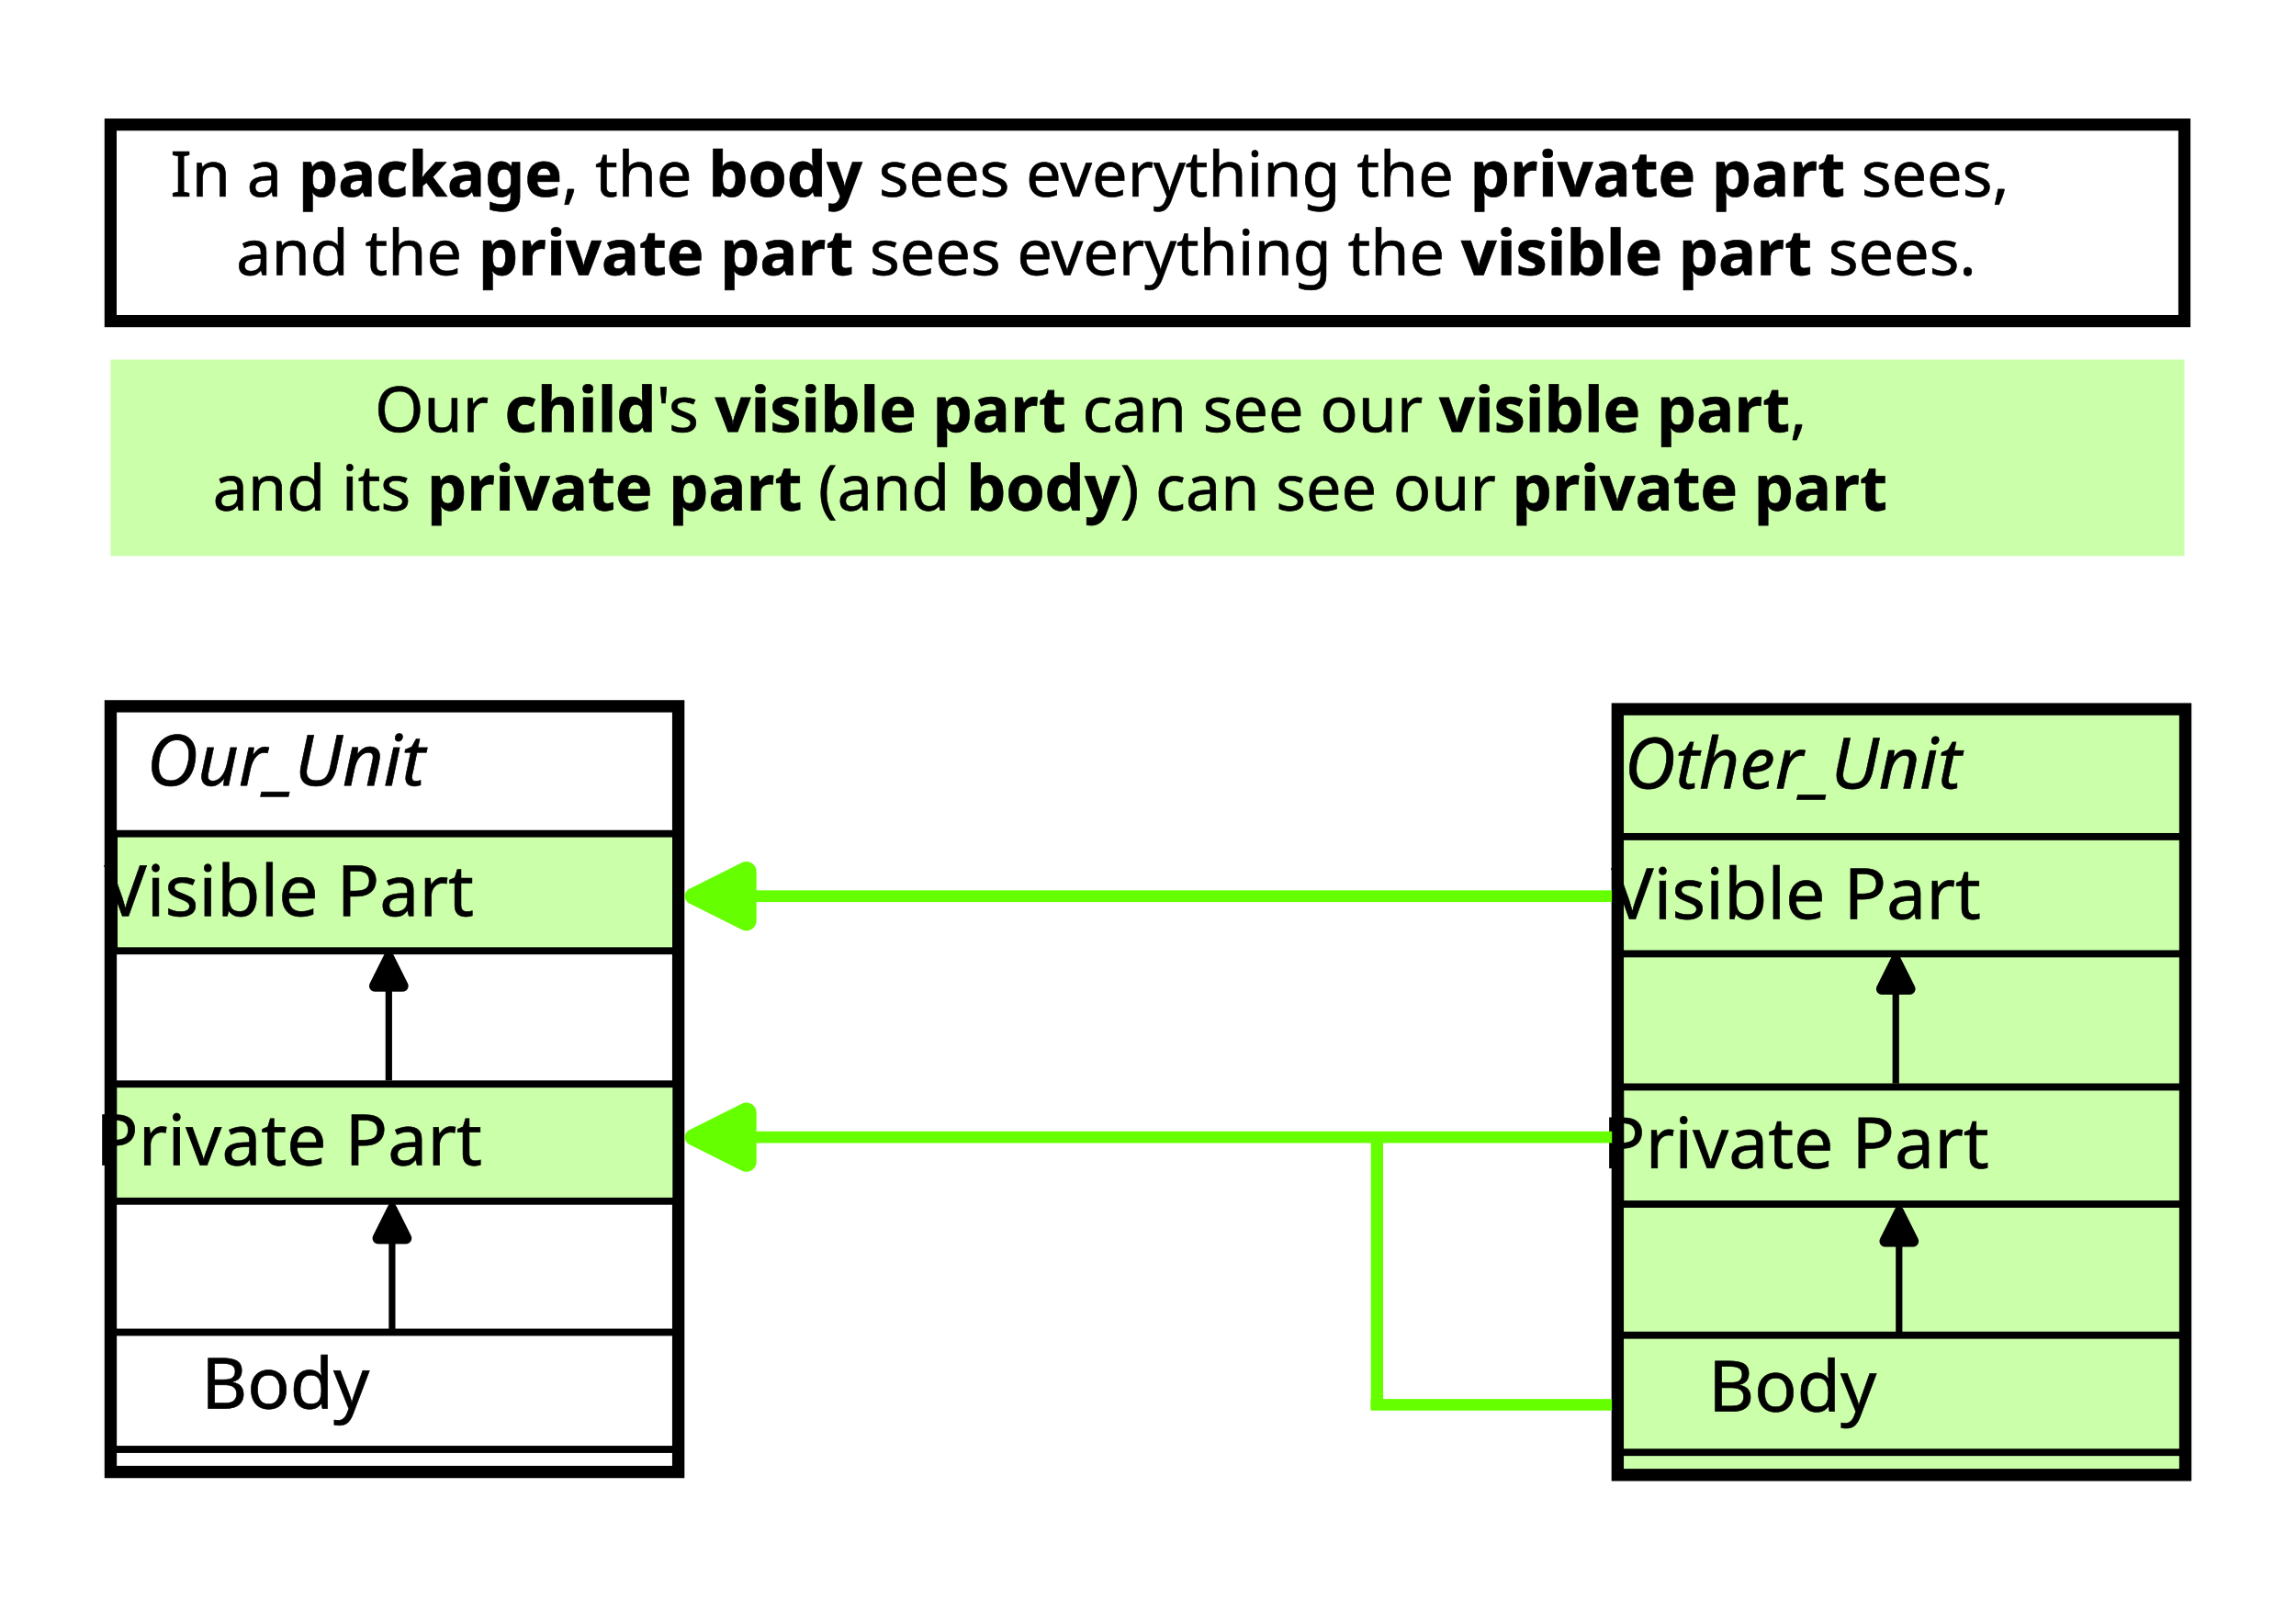
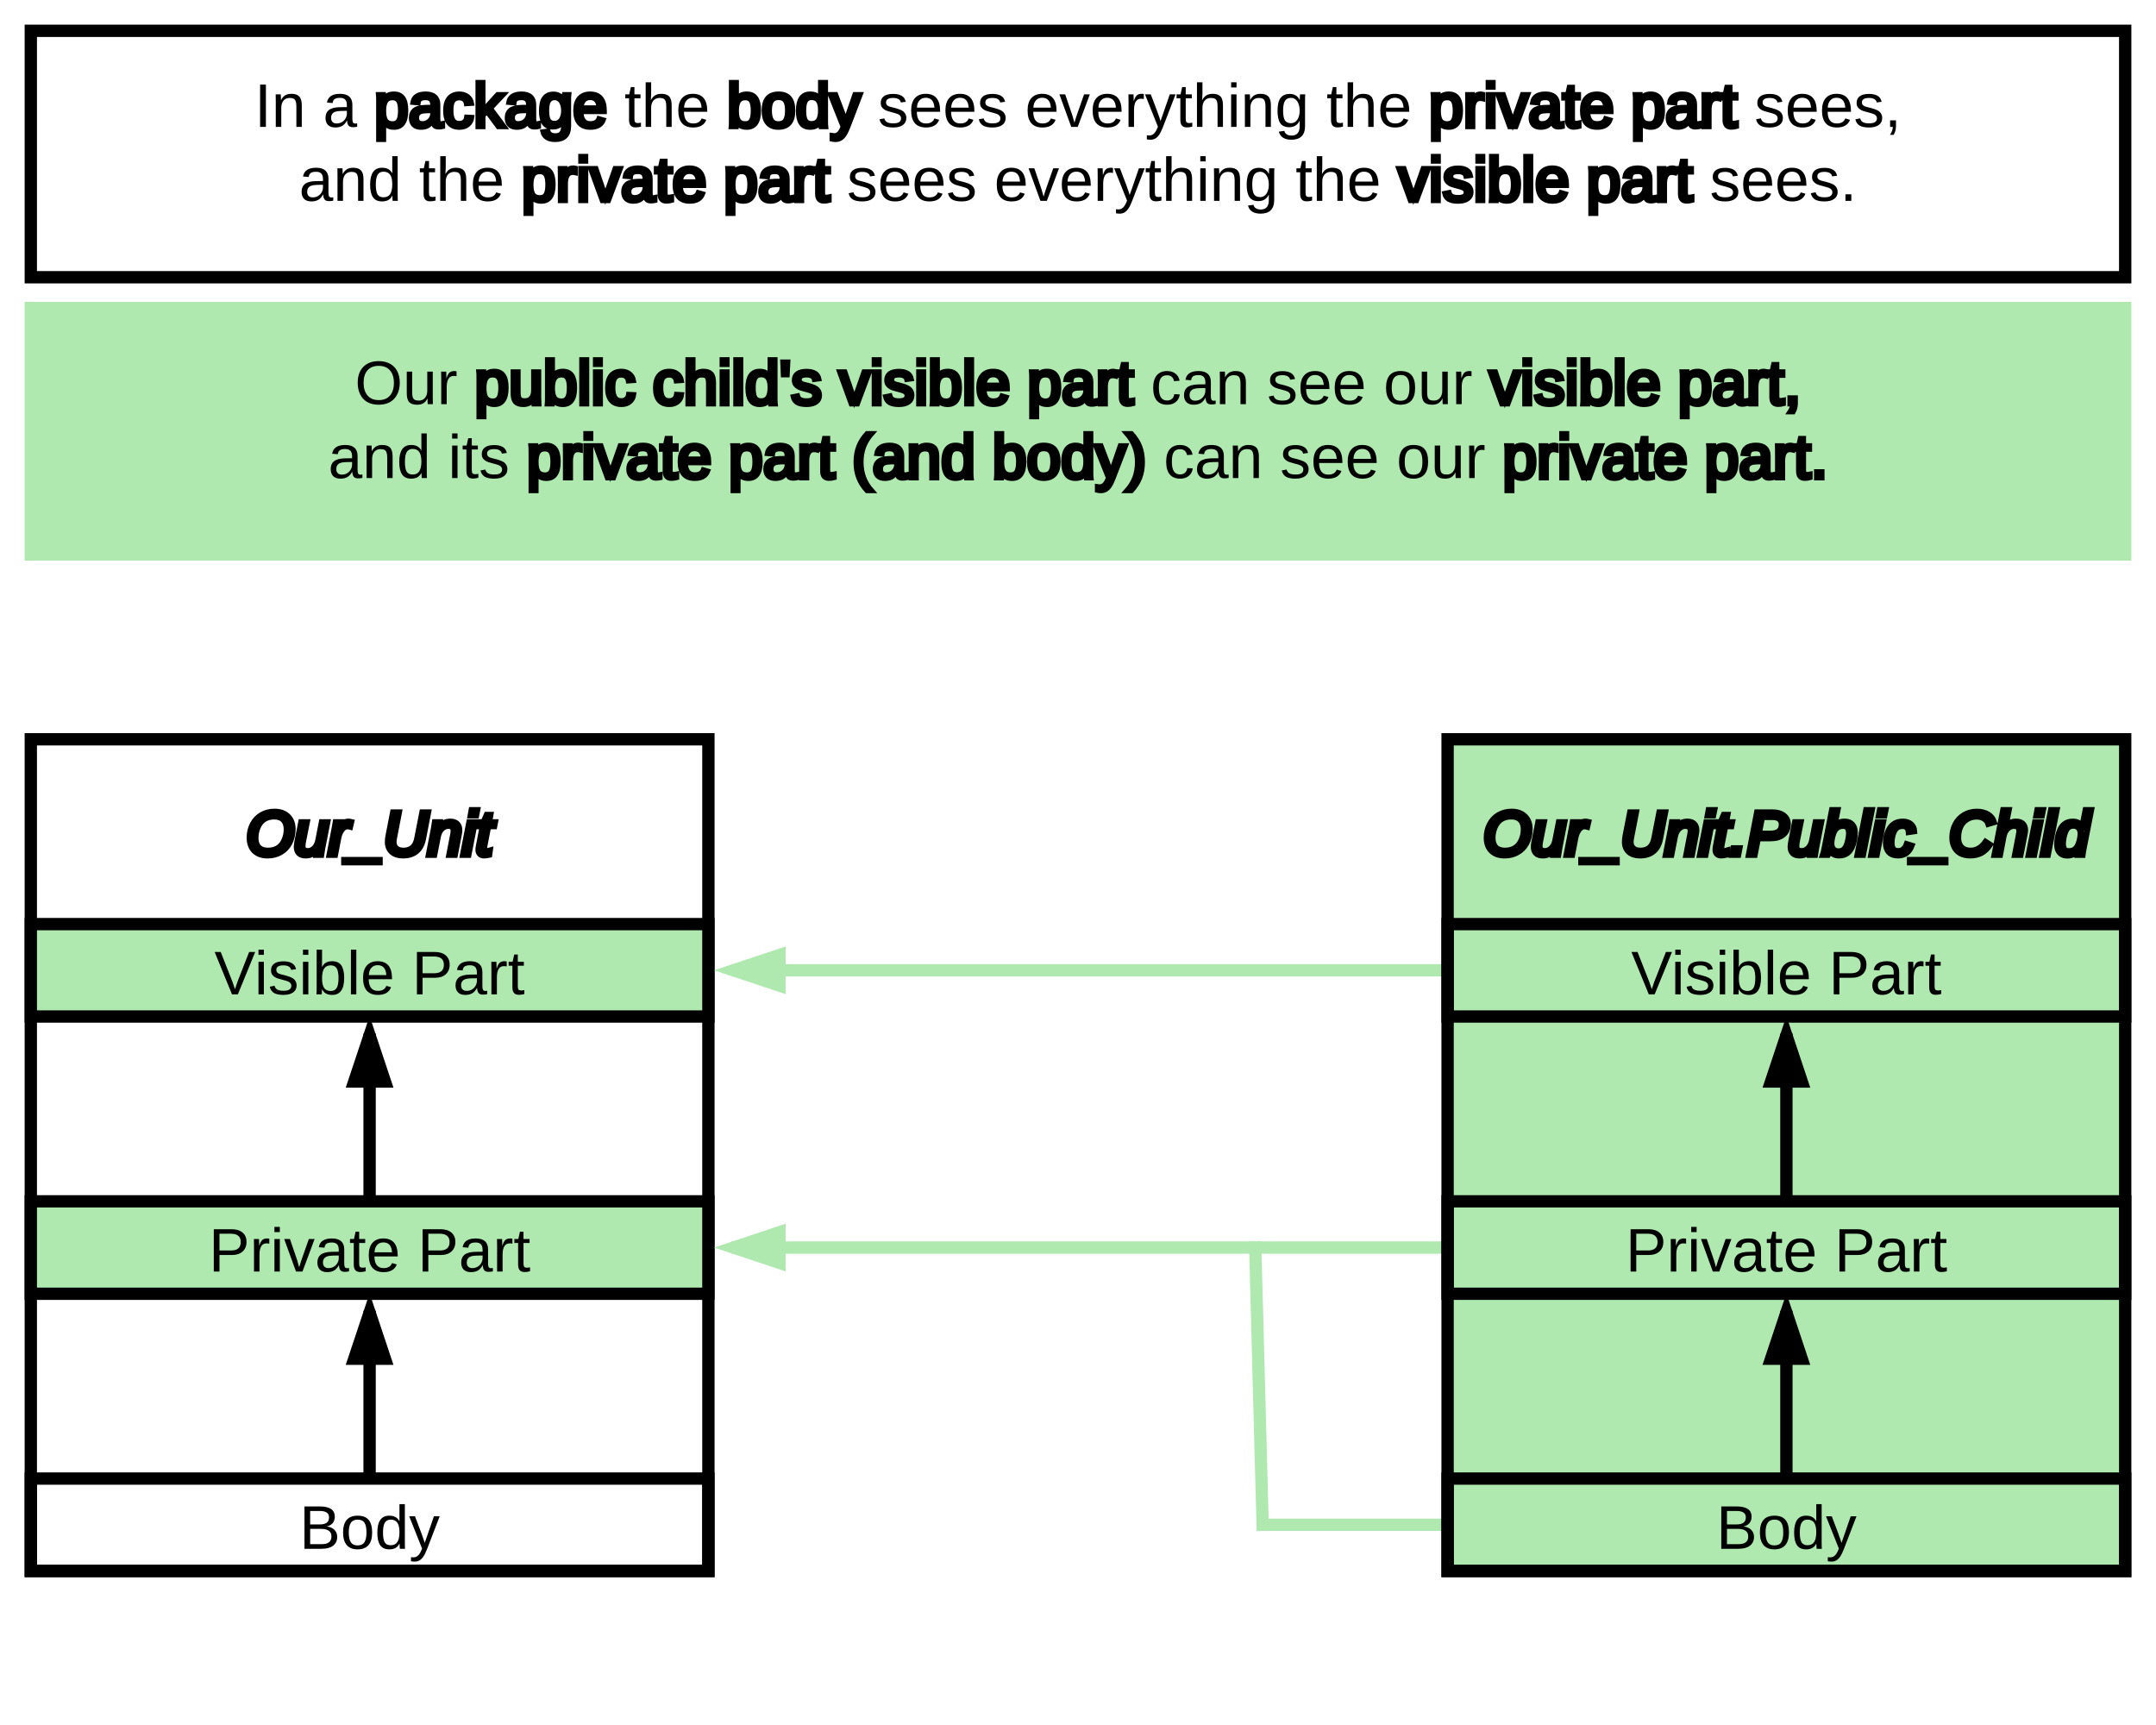
- <svg xmlns="http://www.w3.org/2000/svg" width="206.391mm" height="143.774mm" viewBox="0 0 206.391 143.774" version="1.1" id="svg1">
-   <defs id="defs1">
-     <marker style="overflow:visible" id="RoundedArrow" refX="0" refY="0" orient="auto-start-reverse" markerWidth="1" markerHeight="1" viewBox="0 0 1 1" preserveAspectRatio="xMidYMid">
-       <path transform="scale(0.7)" d="m -0.211,-4.106 6.422,3.211 a 1,1 90 0 1 0,1.789 L -0.211,4.106 A 1.236,1.236 31.717 0 1 -2,3 v -6 a 1.236,1.236 148.283 0 1 1.789,-1.106 z" style="fill:context-stroke;fill-rule:evenodd;stroke:none" id="path8" />
-     </marker>
-     <marker style="overflow:visible" id="RoundedArrow-9" refX="0" refY="0" orient="auto-start-reverse" markerWidth="1" markerHeight="1" viewBox="0 0 1 1" preserveAspectRatio="xMidYMid">
-       <path transform="scale(0.7)" d="m -0.211,-4.106 6.422,3.211 a 1,1 90 0 1 0,1.789 L -0.211,4.106 A 1.236,1.236 31.717 0 1 -2,3 v -6 a 1.236,1.236 148.283 0 1 1.789,-1.106 z" style="fill:context-stroke;fill-rule:evenodd;stroke:none" id="path8-2" />
-     </marker>
-     <marker style="overflow:visible" id="RoundedArrow-8-7" refX="0" refY="0" orient="auto-start-reverse" markerWidth="1" markerHeight="1" viewBox="0 0 1 1" preserveAspectRatio="xMidYMid">
-       <path transform="scale(0.7)" d="m -0.211,-4.106 6.422,3.211 a 1,1 90 0 1 0,1.789 L -0.211,4.106 A 1.236,1.236 31.717 0 1 -2,3 v -6 a 1.236,1.236 148.283 0 1 1.789,-1.106 z" style="fill:context-stroke;fill-rule:evenodd;stroke:none" id="path8-5-9" />
-     </marker>
-     <marker style="overflow:visible" id="RoundedArrow-9-4" refX="0" refY="0" orient="auto-start-reverse" markerWidth="1" markerHeight="1" viewBox="0 0 1 1" preserveAspectRatio="xMidYMid">
-       <path transform="scale(0.7)" d="m -0.211,-4.106 6.422,3.211 a 1,1 90 0 1 0,1.789 L -0.211,4.106 A 1.236,1.236 31.717 0 1 -2,3 v -6 a 1.236,1.236 148.283 0 1 1.789,-1.106 z" style="fill:context-stroke;fill-rule:evenodd;stroke:none" id="path8-2-8" />
-     </marker>
-     <marker style="overflow:visible" id="RoundedArrow-8-7-8" refX="0" refY="0" orient="auto-start-reverse" markerWidth="1" markerHeight="1" viewBox="0 0 1 1" preserveAspectRatio="xMidYMid">
-       <path transform="scale(0.7)" d="m -0.211,-4.106 6.422,3.211 a 1,1 90 0 1 0,1.789 L -0.211,4.106 A 1.236,1.236 31.717 0 1 -2,3 v -6 a 1.236,1.236 148.283 0 1 1.789,-1.106 z" style="fill:context-stroke;fill-rule:evenodd;stroke:none" id="path8-5-9-2" />
-     </marker>
-     <marker style="overflow:visible" id="RoundedArrow-1" refX="0" refY="0" orient="auto-start-reverse" markerWidth="1" markerHeight="1" viewBox="0 0 1 1" preserveAspectRatio="xMidYMid">
-       <path transform="scale(0.7)" d="m -0.211,-4.106 6.422,3.211 a 1,1 90 0 1 0,1.789 L -0.211,4.106 A 1.236,1.236 31.717 0 1 -2,3 v -6 a 1.236,1.236 148.283 0 1 1.789,-1.106 z" style="fill:context-stroke;fill-rule:evenodd;stroke:none" id="path8-5" />
-     </marker>
-   </defs>
-   <g id="layer1" transform="translate(0.5455,-109.6319)">
-     <rect style="fill:#ccffaa;stroke:none;stroke-width:1.092;stroke-linejoin:miter" id="rect6-1" width="186.42" height="17.661" x="9.395" y="141.951" />
-     <text xml:space="preserve" style="font-style:normal;font-variant:normal;font-weight:300;font-stretch:normal;font-size:5.644px;font-family:Calibri;-inkscape-font-specification:'Calibri Light';text-align:center;writing-mode:lr-tb;direction:ltr;text-anchor:middle;fill:#000000;stroke:#000000;stroke-width:0.052;stroke-dasharray:none" x="102.648" y="148.442" id="text3-3-7-2">
-       <tspan style="font-style:normal;font-variant:normal;font-weight:normal;font-stretch:normal;font-size:5.644px;font-family:Calibri;-inkscape-font-specification:Calibri;text-align:center;text-anchor:middle;fill:#000000;stroke:#000000;stroke-width:0.052;stroke-dasharray:none" x="102.648" y="148.442" id="tspan2-7">Our <tspan style="font-style:normal;font-variant:normal;font-weight:bold;font-stretch:normal;font-family:Calibri;-inkscape-font-specification:'Calibri Bold'" id="tspan8">child</tspan>'s <tspan style="font-style:normal;font-variant:normal;font-weight:bold;font-stretch:normal;font-family:Calibri;-inkscape-font-specification:'Calibri Bold'" id="tspan9">visible part</tspan> can see our <tspan style="font-style:normal;font-variant:normal;font-weight:bold;font-stretch:normal;font-family:Calibri;-inkscape-font-specification:'Calibri Bold'" id="tspan10">visible part</tspan>,</tspan>
-       <tspan style="font-style:normal;font-variant:normal;font-weight:normal;font-stretch:normal;font-size:5.644px;font-family:Calibri;-inkscape-font-specification:Calibri;text-align:center;text-anchor:middle;fill:#000000;stroke:#000000;stroke-width:0.052;stroke-dasharray:none" x="102.648" y="155.498" id="tspan3-9">and its <tspan style="font-style:normal;font-variant:normal;font-weight:bold;font-stretch:normal;font-family:Calibri;-inkscape-font-specification:'Calibri Bold'" id="tspan11">private part</tspan> (and <tspan style="font-style:normal;font-variant:normal;font-weight:bold;font-stretch:normal;font-family:Calibri;-inkscape-font-specification:'Calibri Bold'" id="tspan12">body</tspan>) can see our <tspan style="font-style:normal;font-variant:normal;font-weight:bold;font-stretch:normal;font-family:Calibri;-inkscape-font-specification:'Calibri Bold'" id="tspan13">private part</tspan>
-       </tspan>
-     </text>
-     <rect style="fill:none;stroke:#000000;stroke-width:1.103;stroke-dasharray:none" id="rect1-4" width="51.032" height="68.825" x="9.4" y="173.111" />
-     <text xml:space="preserve" style="font-size:6.35px;font-family:'Courier New';-inkscape-font-specification:'Courier New';text-align:center;writing-mode:lr-tb;direction:ltr;text-anchor:middle;fill:#000000;stroke:#000000;stroke-width:0.052;stroke-dasharray:none" x="34.693" y="180.233" id="text3-3">
-       <tspan id="tspan3-12" style="font-style:italic;font-variant:normal;font-weight:normal;font-stretch:normal;font-family:Calibri;-inkscape-font-specification:'Calibri Italic';fill:#000000;stroke-width:0.052;stroke-dasharray:none" x="34.693" y="180.233">Our_Unit</tspan>
-     </text>
-     <rect style="fill:#ccffaa;stroke:#000000;stroke-width:0.646" id="rect2-3" width="50.508" height="10.53" x="9.702" y="184.567" />
-     <text xml:space="preserve" style="font-size:6.35px;font-family:'Courier New';-inkscape-font-specification:'Courier New';text-align:center;writing-mode:lr-tb;direction:ltr;text-anchor:middle;fill:#000000;stroke:#000000;stroke-width:0.052;stroke-dasharray:none" x="34.961" y="191.963" id="text3-1-4">
-       <tspan id="tspan3-1-11" style="font-style:normal;font-variant:normal;font-weight:normal;font-stretch:normal;font-family:Calibri;-inkscape-font-specification:Calibri;fill:#000000;stroke-width:0.052;stroke-dasharray:none" x="34.961" y="191.963">Visible Part</tspan>
-     </text>
-     <rect style="fill:#ccffaa;stroke:#000000;stroke-width:0.647" id="rect2-8-8" width="50.593" height="10.53" x="9.641" y="207.068" />
-     <text xml:space="preserve" style="font-size:6.35px;font-family:'Courier New';-inkscape-font-specification:'Courier New';text-align:center;writing-mode:lr-tb;direction:ltr;text-anchor:middle;fill:#000000;stroke:#000000;stroke-width:0.052;stroke-dasharray:none" x="34.943" y="214.36" id="text3-1-6-7">
-       <tspan id="tspan3-1-1-4" style="font-style:normal;font-variant:normal;font-weight:normal;font-stretch:normal;font-family:Calibri;-inkscape-font-specification:Calibri;fill:#000000;stroke-width:0.052;stroke-dasharray:none" x="34.943" y="214.36">Private Part</tspan>
-     </text>
-     <path style="fill:#000000;fill-opacity:1;stroke:#000000;stroke-width:0.594;stroke-opacity:1;marker-start:url(#RoundedArrow-9)" d="m 34.403,197.935 v 8.818" id="path5-2" />
-     <path style="fill:#000000;fill-opacity:1;stroke:#000000;stroke-width:0.594;stroke-opacity:1;marker-start:url(#RoundedArrow-8-7)" d="m 34.698,220.612 v 8.818" id="path5-6-7" />
-     <rect style="fill:none;stroke:#000000;stroke-width:0.649" id="rect2-5-9" width="50.933" height="10.528" x="9.388" y="229.379" />
-     <text xml:space="preserve" style="font-size:6.35px;font-family:'Courier New';-inkscape-font-specification:'Courier New';text-align:center;writing-mode:lr-tb;direction:ltr;text-anchor:middle;fill:#000000;stroke:#000000;stroke-width:0.052;stroke-dasharray:none" x="34.642" y="236.232" id="text3-1-6-2-3">
-       <tspan id="tspan3-1-1-2-1" style="font-style:normal;font-variant:normal;font-weight:normal;font-stretch:normal;font-family:Calibri;-inkscape-font-specification:Calibri;fill:#000000;stroke-width:0.052;stroke-dasharray:none" x="34.642" y="236.232">Body</tspan>
-     </text>
-     <rect style="fill:#ccffaa;stroke:#000000;stroke-width:1.103;stroke-dasharray:none" id="rect1-4-5" width="51.032" height="68.825" x="144.867" y="173.376" />
-     <text xml:space="preserve" style="font-size:6.35px;font-family:'Courier New';-inkscape-font-specification:'Courier New';text-align:center;writing-mode:lr-tb;direction:ltr;text-anchor:middle;fill:#000000;stroke:#000000;stroke-width:0.052;stroke-dasharray:none" x="170.16" y="180.498" id="text3-3-5">
-       <tspan id="tspan3-12-1" style="font-style:italic;font-variant:normal;font-weight:normal;font-stretch:normal;font-family:Calibri;-inkscape-font-specification:'Calibri Italic';fill:#000000;stroke-width:0.052;stroke-dasharray:none" x="170.16" y="180.498">Other_Unit</tspan>
-     </text>
-     <rect style="fill:none;stroke:#000000;stroke-width:0.649" id="rect2-3-1" width="50.933" height="10.528" x="144.913" y="184.833" />
-     <text xml:space="preserve" style="font-size:6.35px;font-family:'Courier New';-inkscape-font-specification:'Courier New';text-align:center;writing-mode:lr-tb;direction:ltr;text-anchor:middle;fill:#000000;stroke:#000000;stroke-width:0.052;stroke-dasharray:none" x="170.428" y="192.227" id="text3-1-4-1">
-       <tspan id="tspan3-1-11-5" style="font-style:normal;font-variant:normal;font-weight:normal;font-stretch:normal;font-family:Calibri;-inkscape-font-specification:Calibri;fill:#000000;stroke-width:0.052;stroke-dasharray:none" x="170.428" y="192.227">Visible Part</tspan>
-     </text>
-     <rect style="fill:none;stroke:#000000;stroke-width:0.649" id="rect2-8-8-7" width="50.933" height="10.528" x="145.109" y="207.333" />
-     <text xml:space="preserve" style="font-size:6.35px;font-family:'Courier New';-inkscape-font-specification:'Courier New';text-align:center;writing-mode:lr-tb;direction:ltr;text-anchor:middle;fill:#000000;stroke:#000000;stroke-width:0.052;stroke-dasharray:none" x="170.41" y="214.625" id="text3-1-6-7-6">
-       <tspan id="tspan3-1-1-4-1" style="font-style:normal;font-variant:normal;font-weight:normal;font-stretch:normal;font-family:Calibri;-inkscape-font-specification:Calibri;fill:#000000;stroke-width:0.052;stroke-dasharray:none" x="170.41" y="214.625">Private Part</tspan>
-     </text>
-     <path style="fill:#000000;fill-opacity:1;stroke:#000000;stroke-width:0.594;stroke-opacity:1;marker-start:url(#RoundedArrow-9-4)" d="m 169.87,198.2 v 8.818" id="path5-2-4" />
-     <path style="fill:#000000;fill-opacity:1;stroke:#000000;stroke-width:0.594;stroke-opacity:1;marker-start:url(#RoundedArrow-8-7-8)" d="m 170.165,220.876 v 8.818" id="path5-6-7-2" />
-     <rect style="fill:none;stroke:#000000;stroke-width:0.649" id="rect2-5-9-2" width="50.933" height="10.528" x="144.854" y="229.644" />
-     <text xml:space="preserve" style="font-size:6.35px;font-family:'Courier New';-inkscape-font-specification:'Courier New';text-align:center;writing-mode:lr-tb;direction:ltr;text-anchor:middle;fill:#000000;stroke:#000000;stroke-width:0.052;stroke-dasharray:none" x="170.108" y="236.497" id="text3-1-6-2-3-2">
-       <tspan id="tspan3-1-1-2-1-1" style="font-style:normal;font-variant:normal;font-weight:normal;font-stretch:normal;font-family:Calibri;-inkscape-font-specification:Calibri;fill:#000000;stroke-width:0.052;stroke-dasharray:none" x="170.108" y="236.497">Body</tspan>
-     </text>
-     <path style="fill:#66ff00;stroke:#66ff00;stroke-width:1.048;stroke-linejoin:miter;marker-end:url(#RoundedArrow)" d="m 144.349,190.181 c -77.256,0 -78.362,0 -78.362,0" id="path1" />
-     <path style="fill:#66ff00;stroke:#66ff00;stroke-width:1.048;stroke-linejoin:miter;marker-end:url(#RoundedArrow-1)" d="m 144.36,211.849 c -77.267,0 -78.373,0 -78.373,0" id="path1-7" />
-     <path style="fill:#66ff00;stroke:#66ff00;stroke-width:1.04;stroke-linejoin:miter;stroke-dasharray:none" d="m 144.35,235.898 c -21.38,0 -21.686,0 -21.686,0" id="path1-2" />
-     <path style="fill:#66ff00;stroke:#66ff00;stroke-width:1.099;stroke-linejoin:miter;stroke-dasharray:none" d="m 123.239,236.281 c 0,-23.868 0,-24.209 0,-24.209" id="path1-2-1" />
-     <text xml:space="preserve" style="font-style:normal;font-variant:normal;font-weight:300;font-stretch:normal;font-size:5.644px;font-family:Calibri;-inkscape-font-specification:'Calibri Light';text-align:center;writing-mode:lr-tb;direction:ltr;text-anchor:middle;fill:#000000;stroke:#000000;stroke-width:0.052;stroke-dasharray:none" x="102.557" y="127.289" id="text3-3-7">
-       <tspan style="font-style:normal;font-variant:normal;font-weight:normal;font-stretch:normal;font-size:5.644px;font-family:Calibri;-inkscape-font-specification:Calibri;text-align:center;text-anchor:middle;fill:#000000;stroke:#000000;stroke-width:0.052;stroke-dasharray:none" x="102.557" y="127.289" id="tspan2">In a <tspan style="font-style:normal;font-variant:normal;font-weight:bold;font-stretch:normal;font-size:5.644px;font-family:Calibri;-inkscape-font-specification:'Calibri Bold'" id="tspan1">package</tspan>, the <tspan style="font-style:normal;font-variant:normal;font-weight:bold;font-stretch:normal;font-size:5.644px;font-family:Calibri;-inkscape-font-specification:'Calibri Bold'" id="tspan4">body</tspan> sees everything the <tspan style="font-style:normal;font-variant:normal;font-weight:bold;font-stretch:normal;font-size:5.644px;font-family:Calibri;-inkscape-font-specification:'Calibri Bold'" id="tspan5">private part</tspan> sees,</tspan>
-       <tspan style="font-style:normal;font-variant:normal;font-weight:normal;font-stretch:normal;font-size:5.644px;font-family:Calibri;-inkscape-font-specification:Calibri;text-align:center;text-anchor:middle;fill:#000000;stroke:#000000;stroke-width:0.052;stroke-dasharray:none" x="102.557" y="134.345" id="tspan3">and the <tspan style="font-style:normal;font-variant:normal;font-weight:bold;font-stretch:normal;font-size:5.644px;font-family:Calibri;-inkscape-font-specification:'Calibri Bold'" id="tspan6">private part</tspan> sees everything the <tspan style="font-weight:bold;font-size:5.644px" id="tspan7">visible part</tspan> sees.</tspan>
-     </text>
-     <rect style="fill:none;stroke:#000000;stroke-width:1.092;stroke-linejoin:miter" id="rect6" width="186.42" height="17.661" x="9.395" y="120.832" />
-   </g>
+ <svg xmlns="http://www.w3.org/2000/svg" baseProfile="full" version="1.1" height="280" width="350">
+   <rect fill="none" stroke="#000000" stroke-width="2" height="40" width="340" x="5" y="5" />
+   <text xml:space="preserve" fill="#000000" stroke="none" text-align="left" font-size="10px" font-family="Arial" font-weight="normal" x="41.306" y="20.6">
+     <tspan x="41.306" y="20.6" style="fill:#000000">In a</tspan>
+     <tspan x="60.764" y="20.6" style="fill:#000000;stroke:#000000;stroke-width:0.75">package</tspan>
+     <tspan x="101.35" y="20.6" style="fill:#000000">the</tspan>
+     <tspan x="118.03" y="20.6" style="fill:#000000;stroke:#000000;stroke-width:0.75">body</tspan>
+     <tspan x="142.493" y="20.6" style="fill:#000000">sees everything the</tspan>
+     <tspan x="231.99" y="20.6" style="fill:#000000;stroke:#000000;stroke-width:0.75">private part</tspan>
+     <tspan x="284.792" y="20.6" style="fill:#000000">sees,</tspan>
+   </text>
+   <text xml:space="preserve" fill="#000000" stroke="none" text-align="left" font-size="10px" font-family="Arial" font-weight="normal" x="48.54" y="32.6">
+     <tspan x="48.54" y="32.6" style="fill:#000000">and the</tspan>
+     <tspan x="84.683" y="32.6" style="fill:#000000;stroke:#000000;stroke-width:0.75">private part</tspan>
+     <tspan x="137.485" y="32.6" style="fill:#000000">sees everything the</tspan>
+     <tspan x="226.982" y="32.6" style="fill:#000000;stroke:#000000;stroke-width:0.75">visible part</tspan>
+     <tspan x="277.559" y="32.6" style="fill:#000000">sees.</tspan>
+   </text>
+   <rect fill="#afe9af" stroke="#afe9af" stroke-width="2" height="40" width="340" x="5" y="50" />
+   <text xml:space="preserve" fill="#000000" stroke="none" text-align="left" font-size="10px" font-family="Arial" font-weight="normal" x="57.603" y="65.6">
+     <tspan x="57.603" y="65.6" style="fill:#000000">Our</tspan>
+     <tspan x="77.051" y="65.6" style="fill:#000000;stroke:#000000;stroke-width:0.75">public child's visible part</tspan>
+     <tspan x="186.787" y="65.6" style="fill:#000000">can see our</tspan>
+     <tspan x="241.821" y="65.6" style="fill:#000000;stroke:#000000;stroke-width:0.75">visible part,</tspan>
+   </text>
+   <text xml:space="preserve" fill="#000000" stroke="none" text-align="left" font-size="10px" font-family="Arial" font-weight="normal" x="53.267" y="77.6">
+     <tspan x="53.267" y="77.6" style="fill:#000000">and its</tspan>
+     <tspan x="85.508" y="77.6" style="fill:#000000;stroke:#000000;stroke-width:0.75">private part (and body)</tspan>
+     <tspan x="188.896" y="77.6" style="fill:#000000">can see our</tspan>
+     <tspan x="243.931" y="77.6" style="fill:#000000;stroke:#000000;stroke-width:0.75">private part.</tspan>
+   </text>
+   <rect fill="none" stroke="#000000" stroke-width="2" height="135" width="110" x="5" y="120" />
+   <text xml:space="preserve" fill="none" stroke="#000000" stroke-width="1" text-align="center" font-size="10px" font-family="arial" font-weight="normal" font-style="italic" text-anchor="middle" x="60.0" y="138.75">Our_Unit</text>
+   <rect fill="#afe9af" stroke="#000000" stroke-width="2" height="15" width="110" x="5" y="150" />
+   <text xml:space="preserve" fill="#000000" stroke="none" text-align="left" font-size="10px" font-family="Arial" font-weight="normal" text-anchor="middle" x="60.0" y="161.4">Visible Part</text>
+   <polygon fill="#000000" stroke="#000000" stroke-width="1" transform="rotate(45, 60.0, 166.5)" points="60.0,166.5 64.5,175.5 69.0,171.0 " />
+   <line fill="none" stroke="#000000" stroke-width="2" x1="60.0" y1="167.75" x2="60.0" y2="195.75" />
+   <rect fill="#afe9af" stroke="#000000" stroke-width="2" height="15" width="110" x="5" y="195" />
+   <text xml:space="preserve" fill="#000000" stroke="none" text-align="left" font-size="10px" font-family="Arial" font-weight="normal" text-anchor="middle" x="60.0" y="206.4">Private Part</text>
+   <polygon fill="#000000" stroke="#000000" stroke-width="1" transform="rotate(45, 60.0, 211.5)" points="60.0,211.5 64.5,220.5 69.0,216.0 " />
+   <line fill="none" stroke="#000000" stroke-width="2" x1="60.0" y1="212.75" x2="60.0" y2="240.75" />
+   <rect fill="none" stroke="#000000" stroke-width="2" height="15" width="110" x="5" y="240" />
+   <text xml:space="preserve" fill="#000000" stroke="none" text-align="left" font-size="10px" font-family="Arial" font-weight="normal" text-anchor="middle" x="60.0" y="251.4">Body</text>
+   <line fill="none" stroke="#afe9af" stroke-width="2" x1="118.75" y1="157.5" x2="235" y2="157.5" />
+   <polygon fill="#afe9af" stroke="#afe9af" stroke-width="1" transform="rotate(-45, 117.5, 157.5)" points="117.5,157.5 122.0,166.5 126.5,162.0 " />
+   <polygon fill="#afe9af" stroke="#afe9af" stroke-width="1" transform="rotate(-45, 117.5, 202.5)" points="117.5,202.5 122.0,211.5 126.5,207.0 " />
+   <line fill="none" stroke="#afe9af" stroke-width="2" x1="118.75" y1="202.5" x2="235" y2="202.5" />
+   <line fill="none" stroke="#afe9af" stroke-width="2" x1="205.0" y1="247.5" x2="235" y2="247.5" />
+   <line fill="none" stroke="#afe9af" stroke-width="2" x1="203.75" y1="201.5" x2="205.0" y2="248.5" />
+   <rect fill="#afe9af" stroke="#000000" stroke-width="2" height="135" width="110" x="235" y="120" />
+   <text xml:space="preserve" fill="none" stroke="#000000" stroke-width="1" text-align="center" font-size="10px" font-family="arial" font-weight="normal" font-style="italic" text-anchor="middle" x="290.0" y="138.75">Our_Unit.Public_Child</text>
+   <rect fill="none" stroke="#000000" stroke-width="2" height="15" width="110" x="235" y="150" />
+   <text xml:space="preserve" fill="#000000" stroke="none" text-align="left" font-size="10px" font-family="Arial" font-weight="normal" text-anchor="middle" x="290.0" y="161.4">Visible Part</text>
+   <polygon fill="#000000" stroke="#000000" stroke-width="1" transform="rotate(45, 290.0, 166.5)" points="290.0,166.5 294.5,175.5 299.0,171.0 " />
+   <line fill="none" stroke="#000000" stroke-width="2" x1="290.0" y1="167.75" x2="290.0" y2="195.75" />
+   <rect fill="none" stroke="#000000" stroke-width="2" height="15" width="110" x="235" y="195" />
+   <text xml:space="preserve" fill="#000000" stroke="none" text-align="left" font-size="10px" font-family="Arial" font-weight="normal" text-anchor="middle" x="290.0" y="206.4">Private Part</text>
+   <polygon fill="#000000" stroke="#000000" stroke-width="1" transform="rotate(45, 290.0, 211.5)" points="290.0,211.5 294.5,220.5 299.0,216.0 " />
+   <line fill="none" stroke="#000000" stroke-width="2" x1="290.0" y1="212.75" x2="290.0" y2="240.75" />
+   <rect fill="none" stroke="#000000" stroke-width="2" height="15" width="110" x="235" y="240" />
+   <text xml:space="preserve" fill="#000000" stroke="none" text-align="left" font-size="10px" font-family="Arial" font-weight="normal" text-anchor="middle" x="290.0" y="251.4">Body</text>
</svg>
